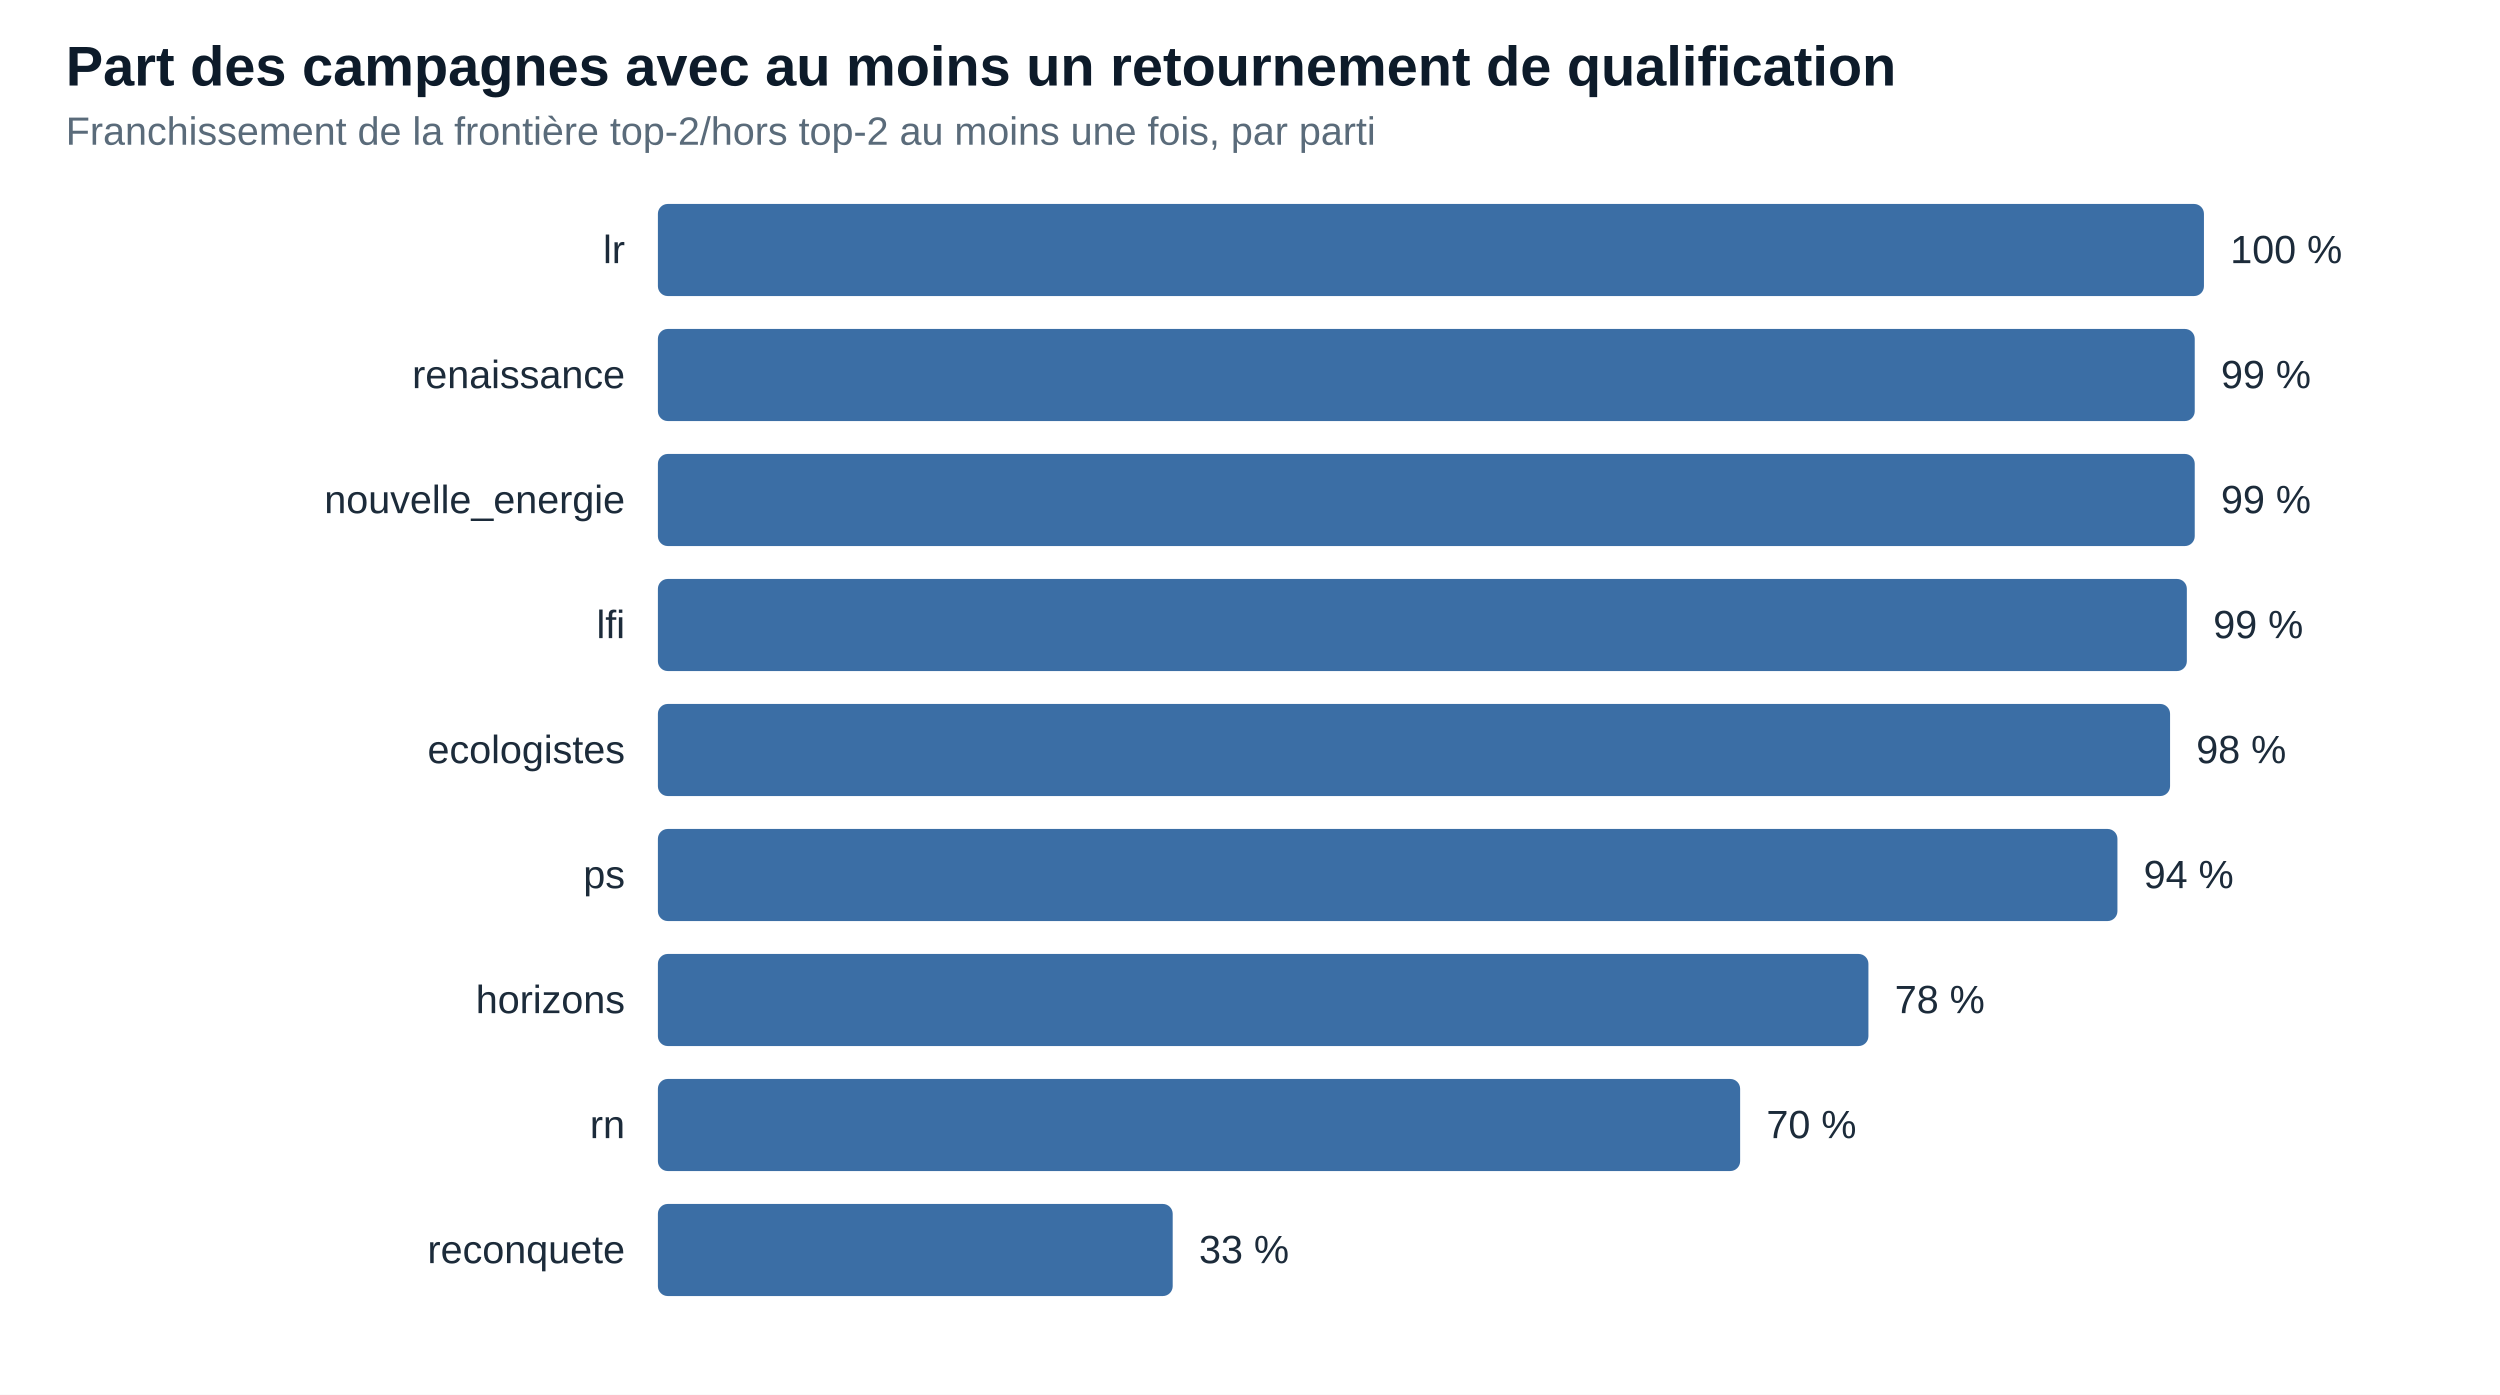
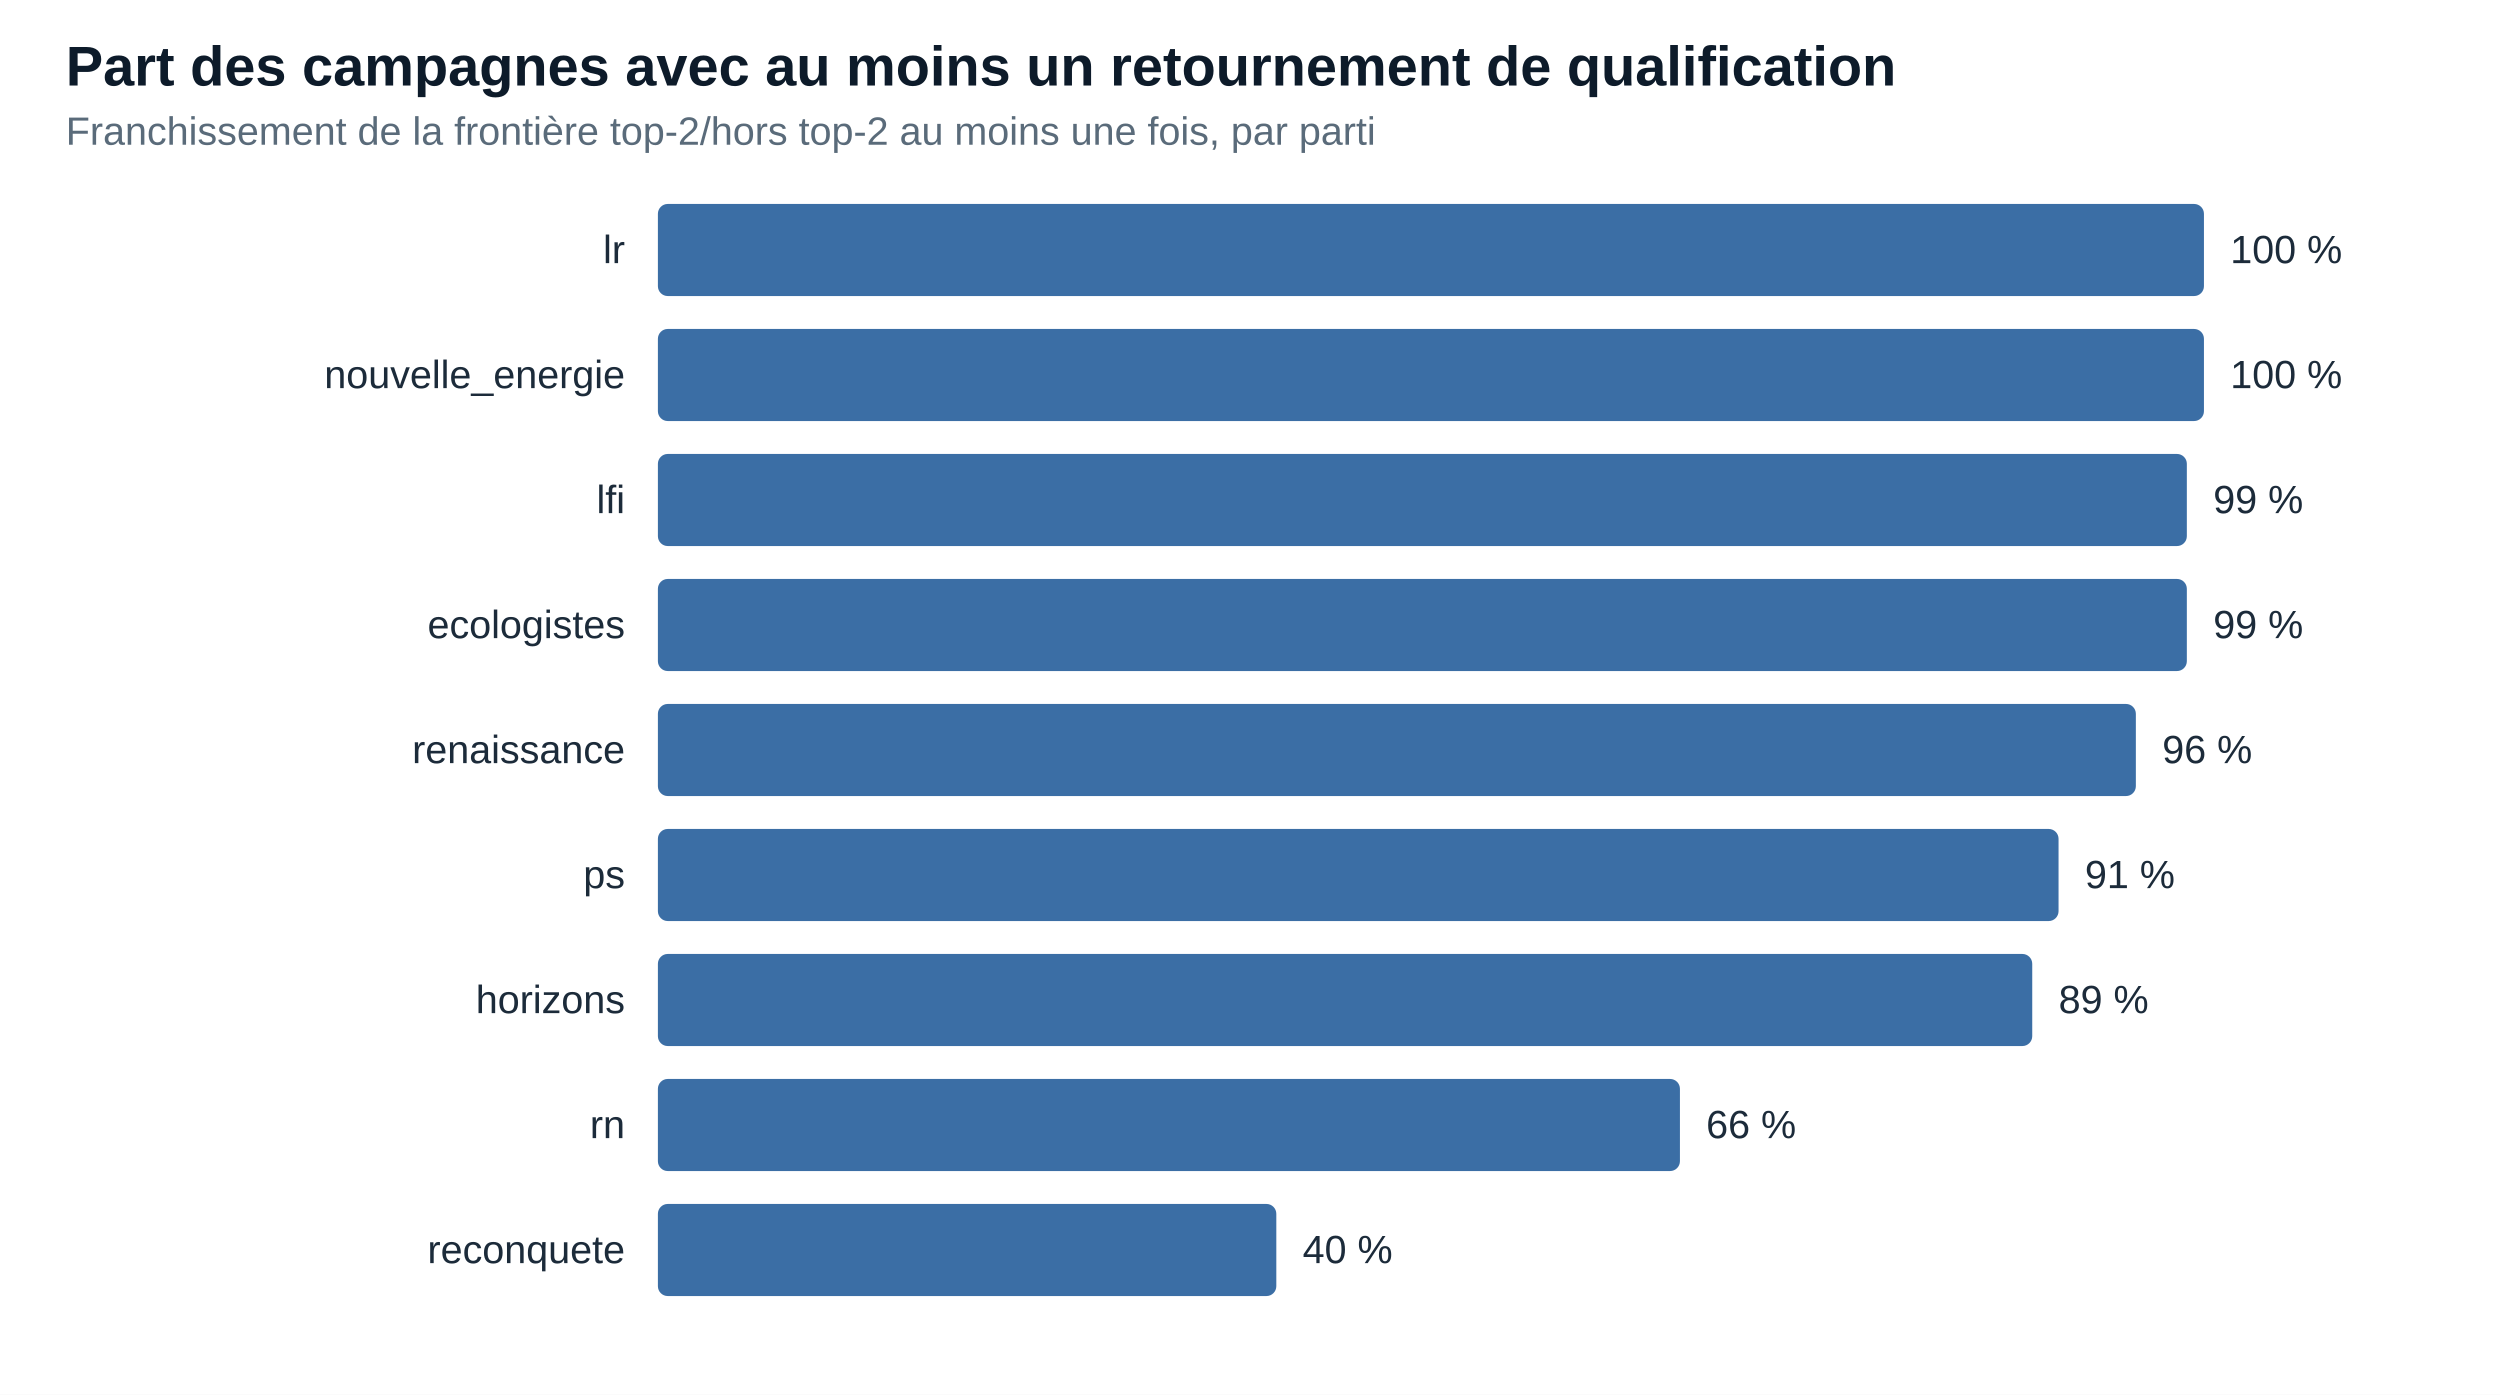
<svg xmlns="http://www.w3.org/2000/svg" width="760" height="424" viewBox="0 0 760 424">
  <rect width="760" height="424" fill="#ffffff" />
  <text x="20" y="26" font-size="17" font-weight="700" fill="#0d1b2a" style="font-family:Arial,Helvetica,sans-serif">Part des campagnes avec au moins un retournement de qualification</text>
  <text x="20" y="44" font-size="12" fill="#5a6b7a" style="font-family:Arial,Helvetica,sans-serif">Franchissement de la frontière top-2/hors top-2 au moins une fois, par parti</text>
  <text x="190" y="80" text-anchor="end" font-size="12" fill="#1c2b3a" style="font-family:Arial,Helvetica,sans-serif">lr</text>
  <rect x="200" y="62" width="470.0" height="28" fill="#3b6ea5" rx="3" />
  <text x="678" y="80" font-size="12" fill="#1c2b3a" style="font-family:Arial,Helvetica,sans-serif">100 %</text>
-   <text x="190" y="118" text-anchor="end" font-size="12" fill="#1c2b3a" style="font-family:Arial,Helvetica,sans-serif">renaissance</text>
-   <rect x="200" y="100" width="467.2" height="28" fill="#3b6ea5" rx="3" />
-   <text x="675.18" y="118" font-size="12" fill="#1c2b3a" style="font-family:Arial,Helvetica,sans-serif">99 %</text>
-   <text x="190" y="156" text-anchor="end" font-size="12" fill="#1c2b3a" style="font-family:Arial,Helvetica,sans-serif">nouvelle_energie</text>
-   <rect x="200" y="138" width="467.2" height="28" fill="#3b6ea5" rx="3" />
-   <text x="675.18" y="156" font-size="12" fill="#1c2b3a" style="font-family:Arial,Helvetica,sans-serif">99 %</text>
-   <text x="190" y="194" text-anchor="end" font-size="12" fill="#1c2b3a" style="font-family:Arial,Helvetica,sans-serif">lfi</text>
+   <text x="190" y="118" text-anchor="end" font-size="12" fill="#1c2b3a" style="font-family:Arial,Helvetica,sans-serif">nouvelle_energie</text>
+   <rect x="200" y="100" width="470.0" height="28" fill="#3b6ea5" rx="3" />
+   <text x="678" y="118" font-size="12" fill="#1c2b3a" style="font-family:Arial,Helvetica,sans-serif">100 %</text>
+   <text x="190" y="156" text-anchor="end" font-size="12" fill="#1c2b3a" style="font-family:Arial,Helvetica,sans-serif">lfi</text>
+   <rect x="200" y="138" width="464.8" height="28" fill="#3b6ea5" rx="3" />
+   <text x="672.83" y="156" font-size="12" fill="#1c2b3a" style="font-family:Arial,Helvetica,sans-serif">99 %</text>
+   <text x="190" y="194" text-anchor="end" font-size="12" fill="#1c2b3a" style="font-family:Arial,Helvetica,sans-serif">ecologistes</text>
  <rect x="200" y="176" width="464.8" height="28" fill="#3b6ea5" rx="3" />
  <text x="672.83" y="194" font-size="12" fill="#1c2b3a" style="font-family:Arial,Helvetica,sans-serif">99 %</text>
-   <text x="190" y="232" text-anchor="end" font-size="12" fill="#1c2b3a" style="font-family:Arial,Helvetica,sans-serif">ecologistes</text>
-   <rect x="200" y="214" width="459.7" height="28" fill="#3b6ea5" rx="3" />
-   <text x="667.66" y="232" font-size="12" fill="#1c2b3a" style="font-family:Arial,Helvetica,sans-serif">98 %</text>
+   <text x="190" y="232" text-anchor="end" font-size="12" fill="#1c2b3a" style="font-family:Arial,Helvetica,sans-serif">renaissance</text>
+   <rect x="200" y="214" width="449.3" height="28" fill="#3b6ea5" rx="3" />
+   <text x="657.32" y="232" font-size="12" fill="#1c2b3a" style="font-family:Arial,Helvetica,sans-serif">96 %</text>
  <text x="190" y="270" text-anchor="end" font-size="12" fill="#1c2b3a" style="font-family:Arial,Helvetica,sans-serif">ps</text>
-   <rect x="200" y="252" width="443.7" height="28" fill="#3b6ea5" rx="3" />
-   <text x="651.68" y="270" font-size="12" fill="#1c2b3a" style="font-family:Arial,Helvetica,sans-serif">94 %</text>
+   <rect x="200" y="252" width="425.8" height="28" fill="#3b6ea5" rx="3" />
+   <text x="633.82" y="270" font-size="12" fill="#1c2b3a" style="font-family:Arial,Helvetica,sans-serif">91 %</text>
  <text x="190" y="308" text-anchor="end" font-size="12" fill="#1c2b3a" style="font-family:Arial,Helvetica,sans-serif">horizons</text>
-   <rect x="200" y="290" width="368.0" height="28" fill="#3b6ea5" rx="3" />
-   <text x="576.01" y="308" font-size="12" fill="#1c2b3a" style="font-family:Arial,Helvetica,sans-serif">78 %</text>
+   <rect x="200" y="290" width="417.8" height="28" fill="#3b6ea5" rx="3" />
+   <text x="625.83" y="308" font-size="12" fill="#1c2b3a" style="font-family:Arial,Helvetica,sans-serif">89 %</text>
  <text x="190" y="346" text-anchor="end" font-size="12" fill="#1c2b3a" style="font-family:Arial,Helvetica,sans-serif">rn</text>
-   <rect x="200" y="328" width="329.0" height="28" fill="#3b6ea5" rx="3" />
-   <text x="537" y="346" font-size="12" fill="#1c2b3a" style="font-family:Arial,Helvetica,sans-serif">70 %</text>
+   <rect x="200" y="328" width="310.7" height="28" fill="#3b6ea5" rx="3" />
+   <text x="518.67" y="346" font-size="12" fill="#1c2b3a" style="font-family:Arial,Helvetica,sans-serif">66 %</text>
  <text x="190" y="384" text-anchor="end" font-size="12" fill="#1c2b3a" style="font-family:Arial,Helvetica,sans-serif">reconquete</text>
-   <rect x="200" y="366" width="156.5" height="28" fill="#3b6ea5" rx="3" />
-   <text x="364.51" y="384" font-size="12" fill="#1c2b3a" style="font-family:Arial,Helvetica,sans-serif">33 %</text>
+   <rect x="200" y="366" width="188.0" height="28" fill="#3b6ea5" rx="3" />
+   <text x="396" y="384" font-size="12" fill="#1c2b3a" style="font-family:Arial,Helvetica,sans-serif">40 %</text>
</svg>
